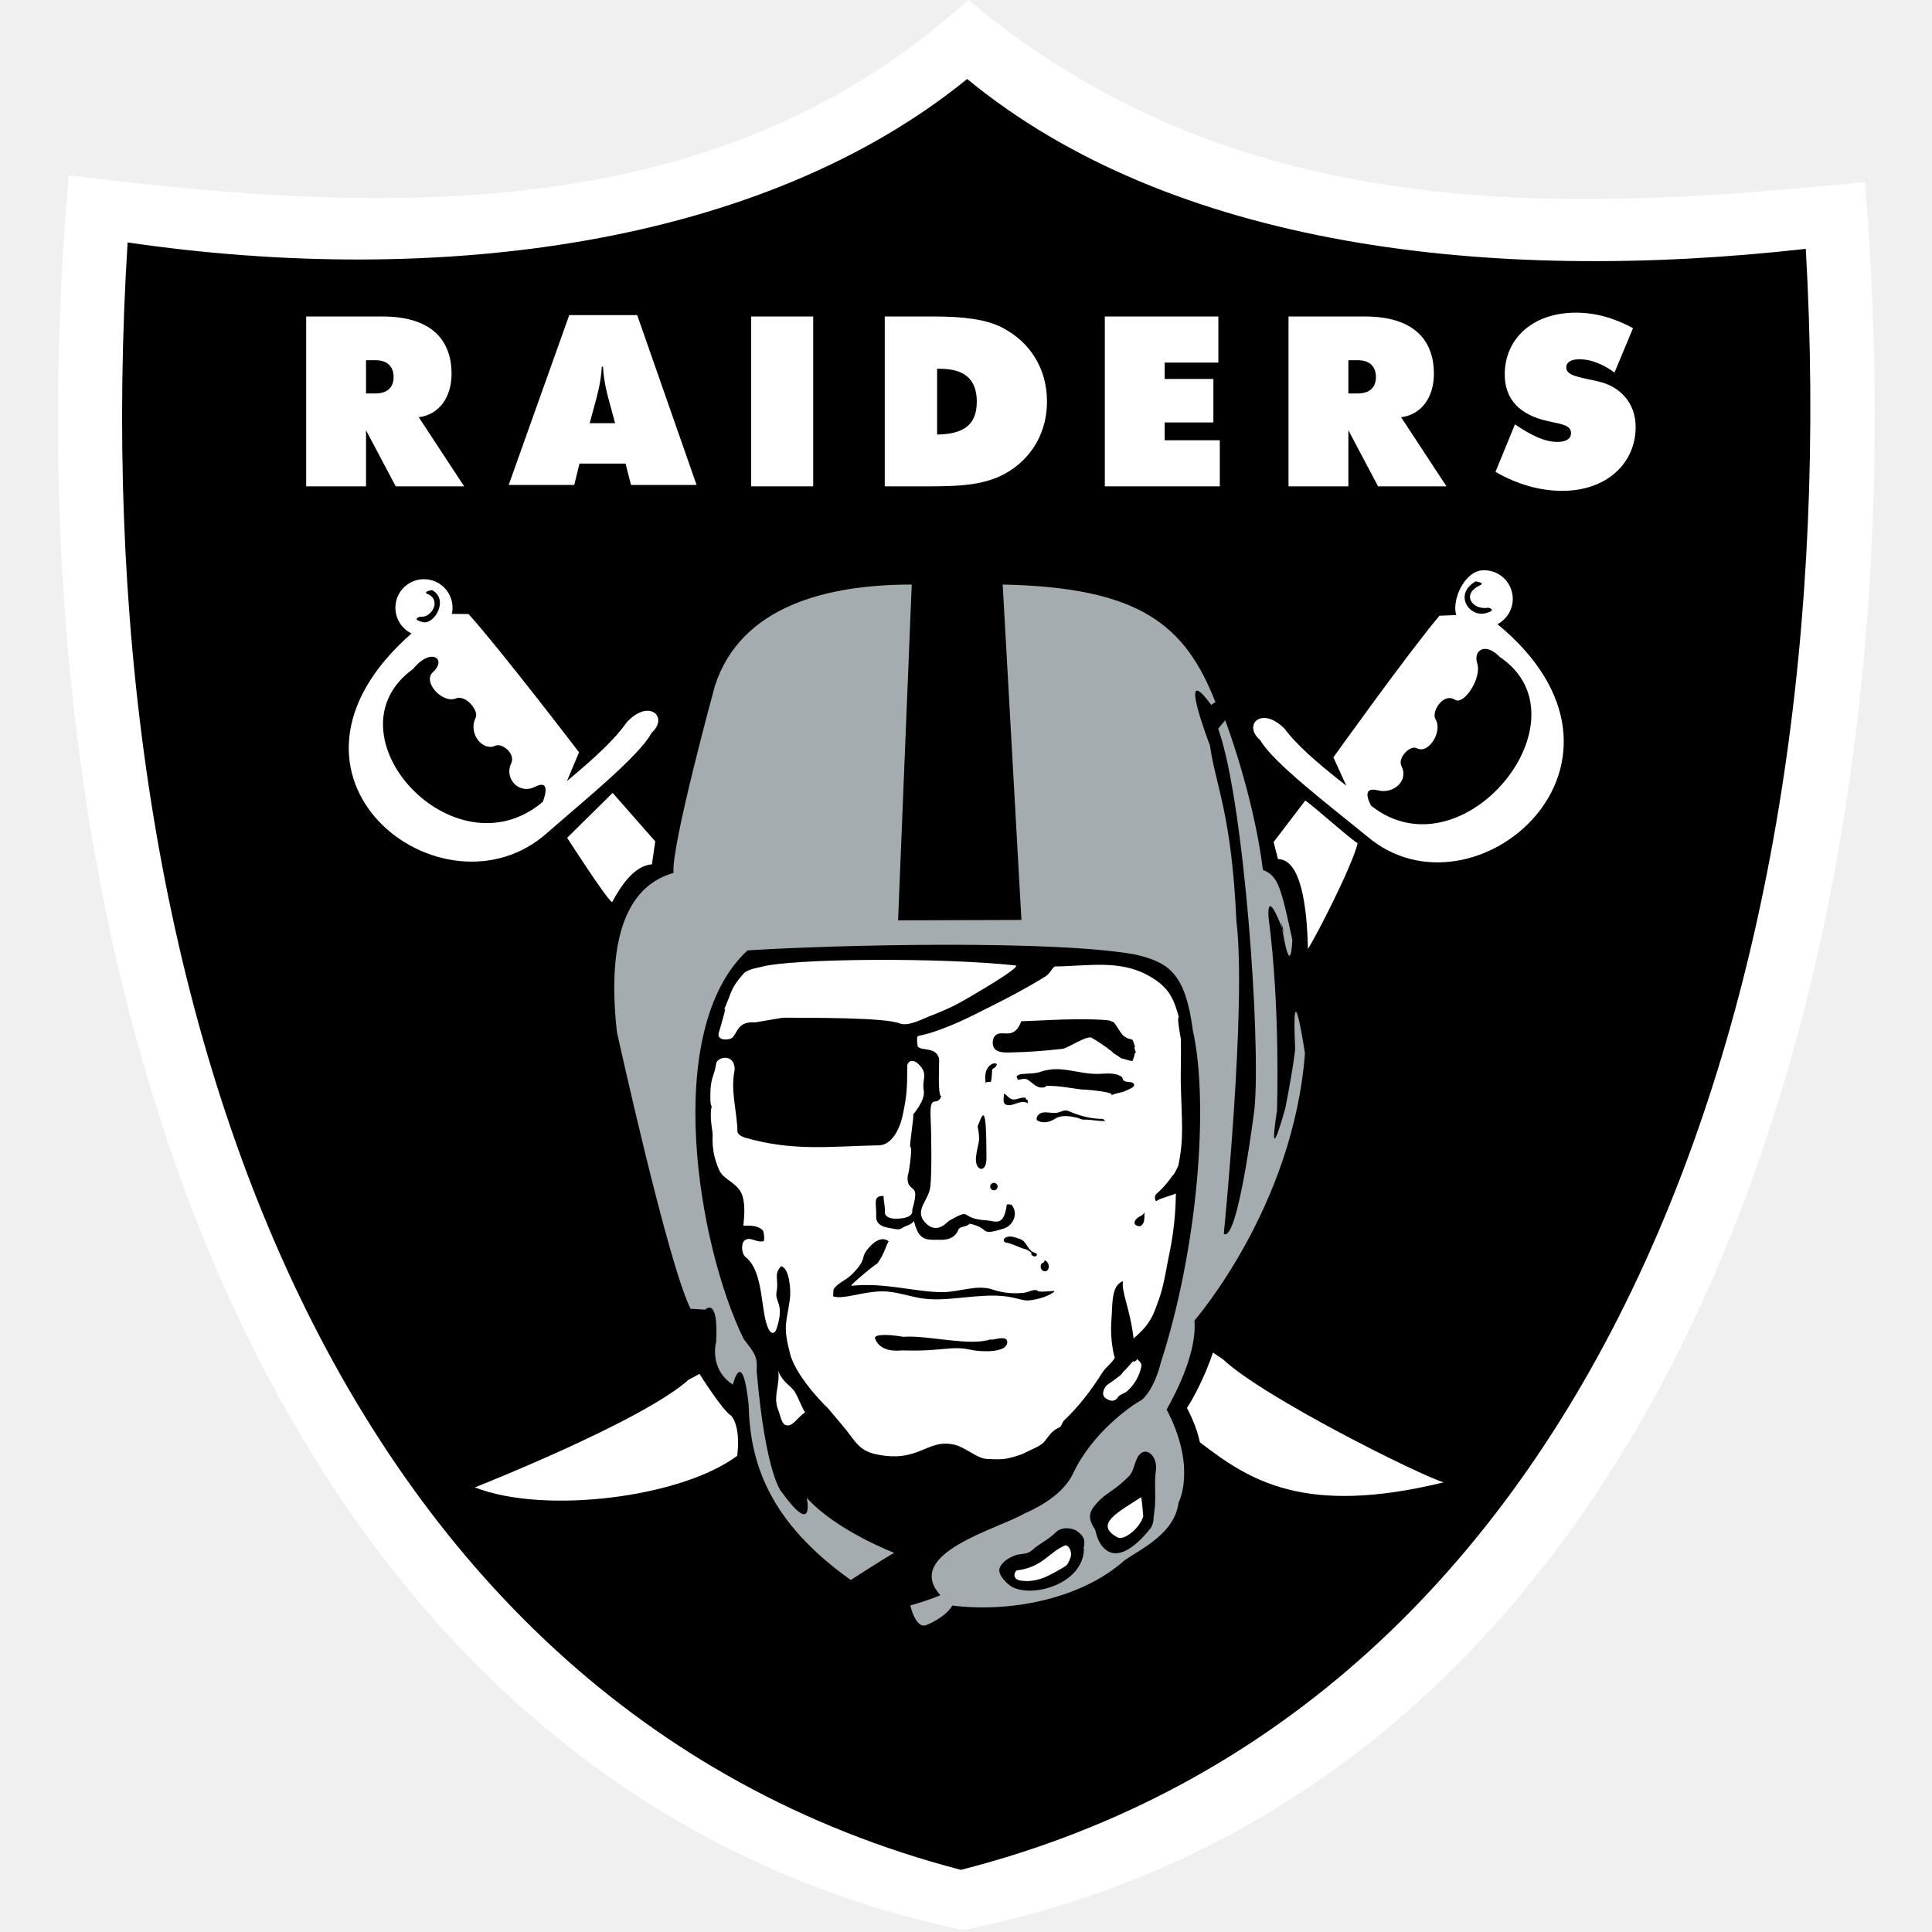
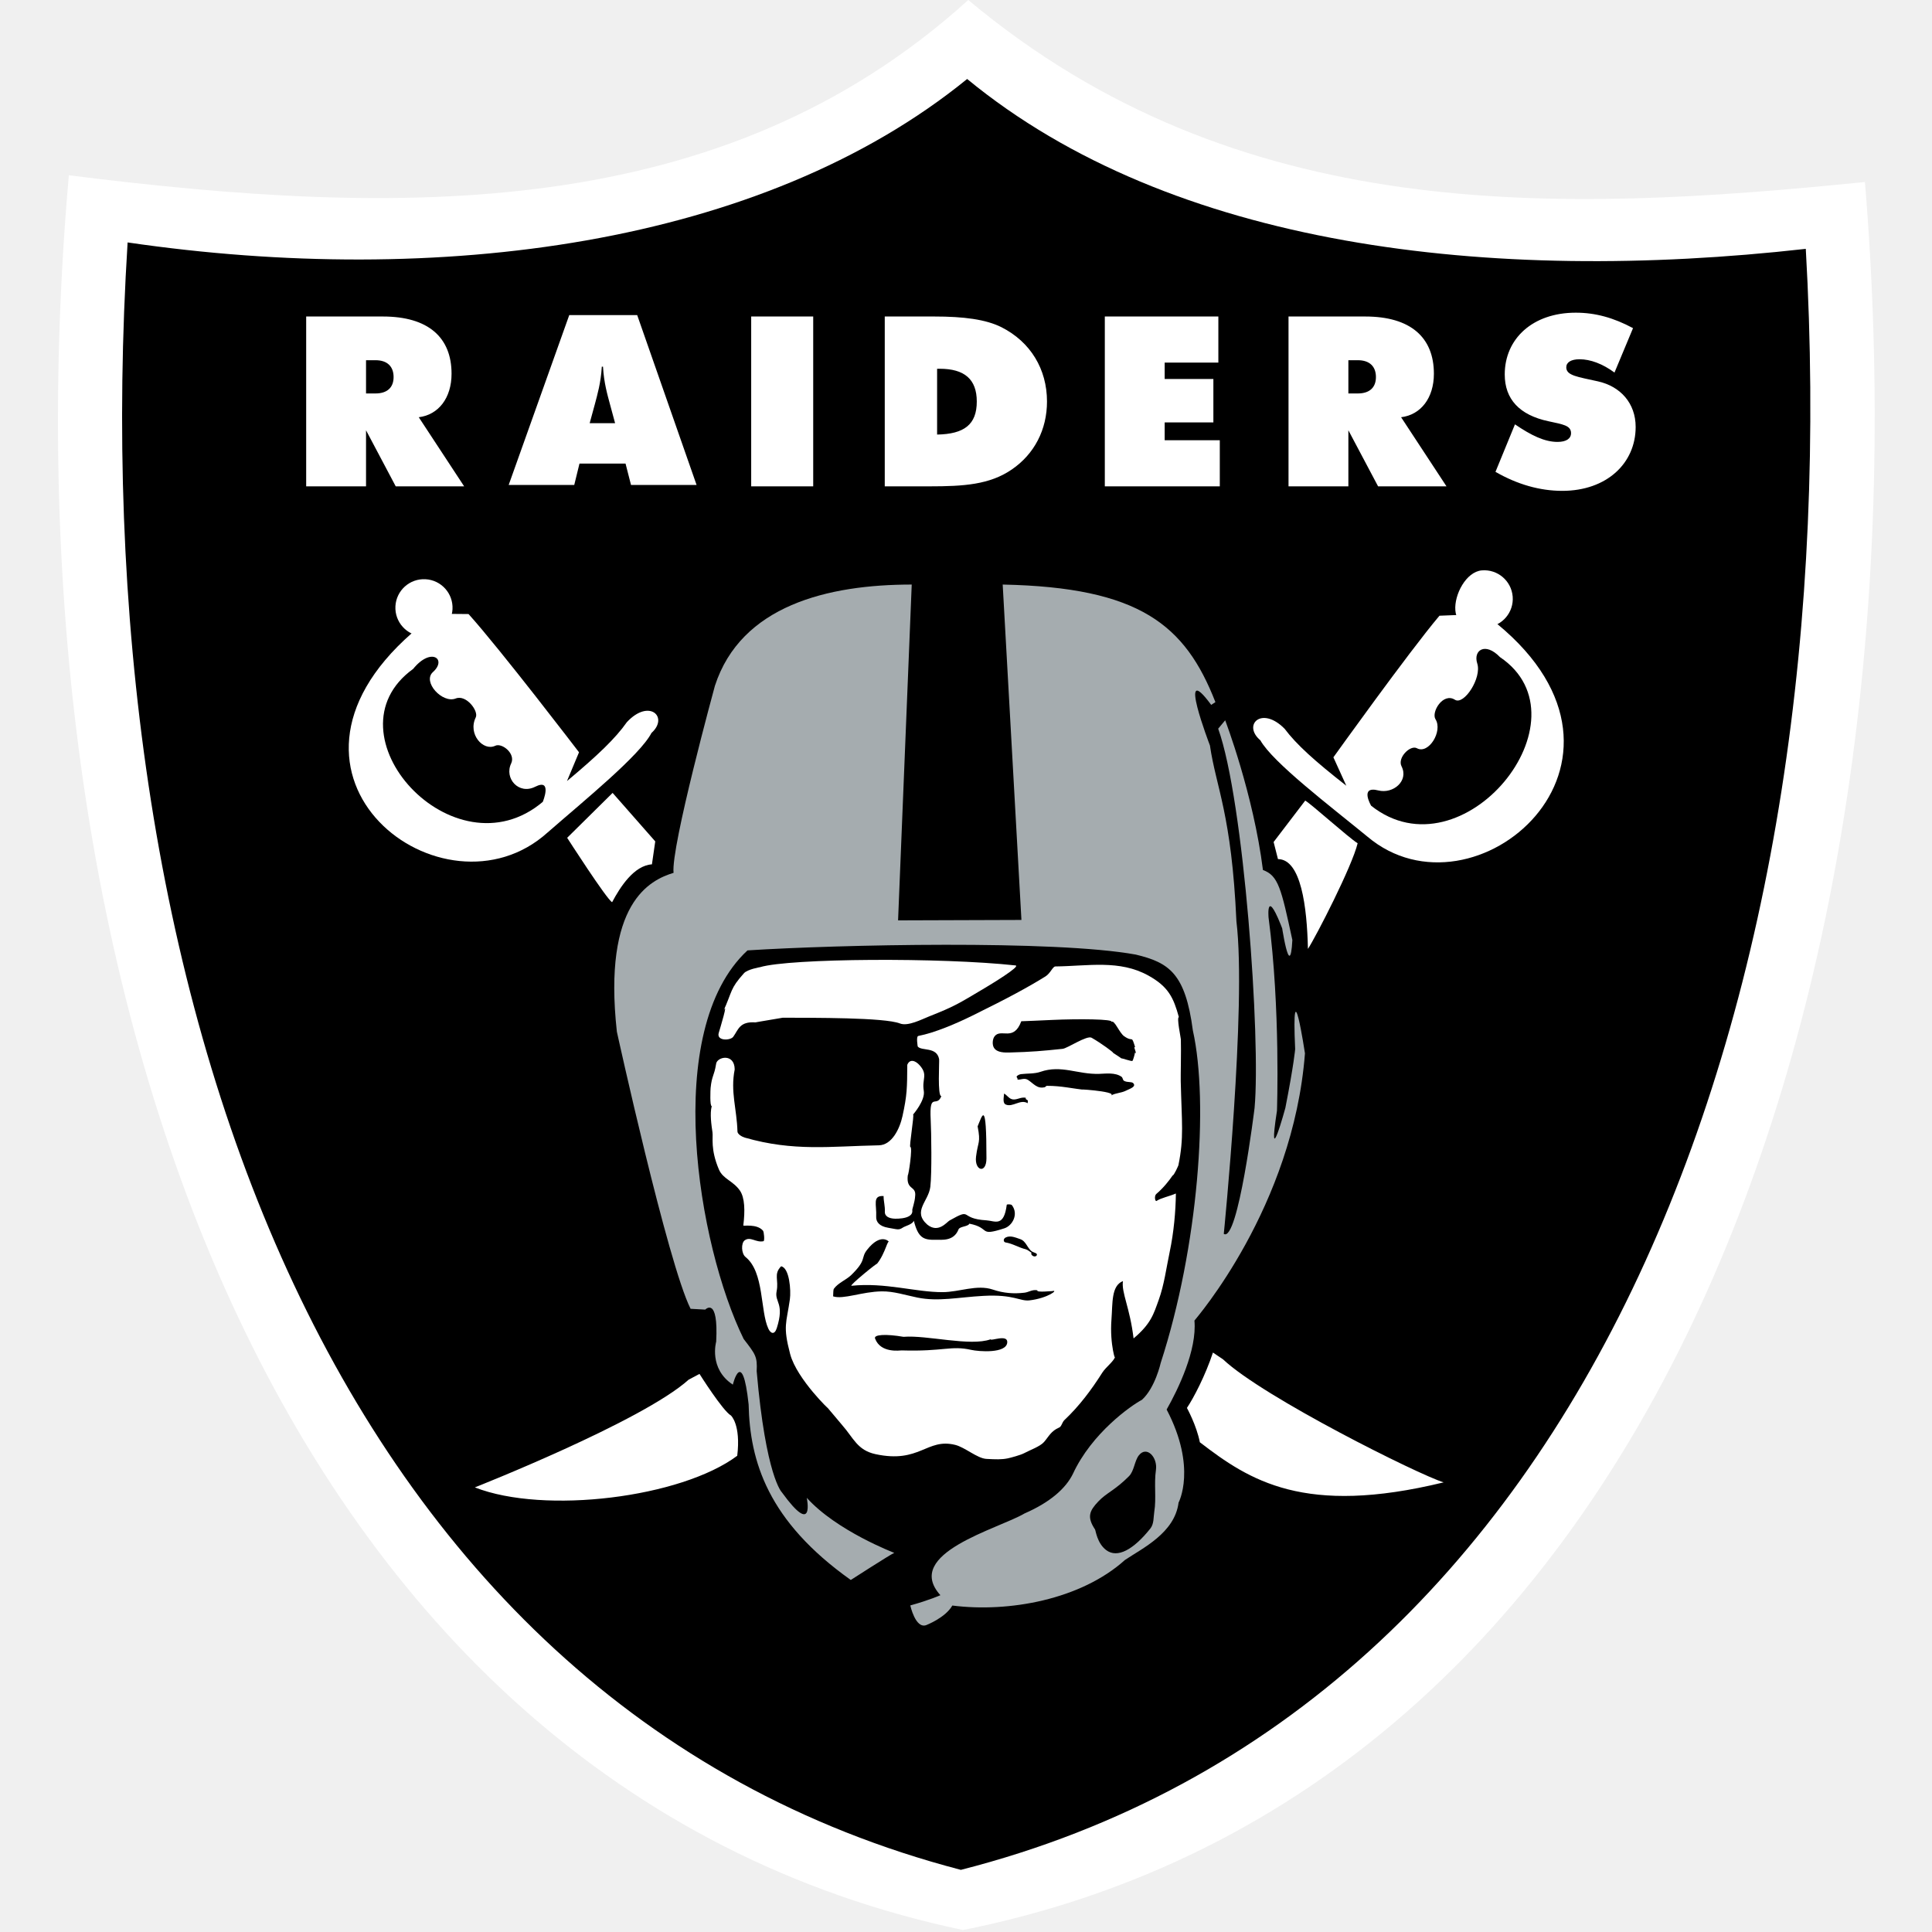
- <svg xmlns="http://www.w3.org/2000/svg" width="500px" height="500px" viewBox="0 0 500 500" version="1.1">
-   <defs />
-   <g id="Page-1" stroke="none" stroke-width="1" fill="none" fill-rule="evenodd">
-     <g id="OAK">
-       <g transform="translate(15, 0)">
-         <path d="M235.587,0 C171.755,57.852 88.409,56.119 2.817,45.359 C-15.649,255.048 56.173,462.011 234.227,499.491 C413.986,463.454 484.973,256.886 467.642,47.103 C387.963,55.139 305.386,58.398 235.587,0" id="Fill-3" fill="#FFFFFF" />
-         <path d="M242.133,324.675 C242.356,324.803 242.105,325.032 242.217,325.104 C242.328,325.193 242.512,325.176 242.657,325.065 C242.445,325.032 242.64,324.875 242.579,324.792 C242.462,324.591 242.272,324.736 242.133,324.675 L242.133,324.675 Z" id="Fill-1" fill="#000000" />
-         <path d="M235.298,20.442 C182.088,63.717 98.168,74.455 18.026,62.742 C6.073,253.958 68.445,440.805 233.677,483.918 C399.137,441.702 463.248,255.679 452.337,64.402 C370.573,73.608 288.269,64.001 235.298,20.442" id="Fill-6" fill="#000000" />
-         <path d="M298.907,350.039 C296.968,355.924 293.942,361.747 292.176,364.371 C292.176,364.371 294.655,368.857 295.519,373.254 C308.363,383.145 322.54,392.428 358.615,383.635 C352.185,381.668 311.902,361.596 301.537,351.811 L298.907,350.039 Z" id="Fill-8" fill="#FFFFFF" />
-         <path d="M166.03,355.568 C166.03,355.568 172.054,365.125 174.171,366.334 C174.171,366.334 176.768,368.641 175.798,376.749 C161.293,387.598 125.864,391.995 107.888,384.935 C107.888,384.935 151.246,367.844 163.233,357.05 L166.03,355.568 Z" id="Fill-10" fill="#FFFFFF" />
-         <path d="M278.348,352.139 C277.512,353.042 276.788,353.989 275.874,354.836 C275.545,355.143 275.272,355.689 274.854,356.001 C273.845,356.764 272.948,357.472 271.862,358.169 C270.753,358.876 269.961,360.804 270.909,361.651 C271.722,362.381 273.288,363.167 274.297,361.629 C274.848,360.81 276.024,360.637 276.682,360.052 C278.548,358.386 279.897,356.168 280.382,353.599 C280.554,352.697 279.797,352.268 279.189,351.638 C279.345,352.357 278.381,352.139 278.32,352.686 C278.331,352.496 278.342,352.323 278.348,352.139" id="Fill-12" fill="#FFFFFF" />
-         <path d="M186.399,354.752 C187.435,357.627 189.848,358.853 190.572,360.007 C191.715,361.845 192.25,363.785 193.359,365.54 C191.47,366.615 190.021,369.663 188.165,368.738 C187.229,368.281 186.95,366.275 186.388,364.871 C184.967,361.316 186.956,358.368 186.399,354.752 C186.493,354.752 186.31,354.741 186.399,354.752" id="Fill-14" fill="#FFFFFF" />
-         <path d="M220.954,151.281 C199.227,151.281 176.77,156.714 170.016,177.493 C170.016,177.493 158.576,219.325 159.317,225.89 C153.238,227.74 140.962,233.63 144.645,267.008 C144.645,267.008 157.813,326.989 163.725,338.719 L167.52,338.925 C167.52,338.925 170.975,335.303 170.345,347.234 C170.345,347.234 168.35,354.199 174.658,358.345 C174.658,358.345 177.11,348.287 178.743,363.449 C179.06,378.149 183.685,393.629 205.184,408.897 C205.184,408.897 215.32,402.361 216.434,401.876 C216.434,401.876 201.5,396.198 193.794,387.633 C193.794,387.633 195.961,398.081 187.341,386.207 C187.341,386.207 183.201,382.178 180.827,354.857 C181.027,351.062 180.509,350.488 177.456,346.52 C165.598,322.353 156.18,266.601 178.453,245.961 C201.918,244.468 257.932,243.22 278.945,247.048 C287.543,249.126 291.767,251.89 293.712,266.685 C297.897,285.391 295.116,322.788 285.387,352.733 C285.387,352.733 283.955,359.186 280.528,362.273 C277.73,363.75 267.566,370.838 262.657,381.459 C260.829,385.17 256.834,388.764 250.153,391.679 C243.416,395.674 218.602,401.988 228.37,412.837 C228.37,412.837 225.551,414.113 220.586,415.484 C220.586,415.484 221.901,421.536 224.67,420.594 C224.67,420.594 229.669,418.682 231.463,415.512 C246.057,417.367 264.724,413.991 276.142,403.715 C280.656,400.689 289.031,396.727 290.012,388.876 C290.012,388.876 294.838,379.882 286.925,364.786 C289.923,359.498 294.804,349.418 294.119,341.767 C294.409,341.344 319.663,312.406 322.722,272.603 C322.722,272.603 319.183,249.16 320.186,271.516 C320.186,271.516 319.874,275.422 317.651,286.729 C317.651,286.729 312.926,304.07 315.478,287.453 C315.478,287.453 316.419,261.034 313.304,237.469 C313.304,237.469 312.519,228.698 317.289,241.453 C317.93,243.805 316.564,238.561 316.564,238.561 C316.564,238.561 318.86,254.665 319.462,243.27 C316.564,229.874 315.834,226.608 311.85,225.16 C309.376,205.461 302.076,186.409 302.076,186.409 L300.265,188.582 C306.952,207.183 311.31,268.992 309.682,286.729 C309.682,286.729 305.397,321.69 301.714,319.327 C301.714,319.327 307.648,260.338 304.985,238.438 C303.731,210.632 299.73,203.895 298.131,192.929 C298.131,192.929 289.321,169.982 298.454,182.425 L299.546,181.706 C291.745,161.729 279.987,152.005 244.497,151.281 L249.345,238.082 L217.421,238.188 L220.954,151.281 Z" id="Fill-16" fill="#A5ACAF" />
-         <path d="M180.554,264.592 C180.392,264.581 187.67,263.383 187.564,263.383 C195.421,263.417 213.921,263.3 217.922,264.877 C219.973,265.679 223.573,263.796 225.356,263.088 C232.026,260.447 232.862,259.873 239.888,255.688 C241.042,255.002 249.317,250.021 247.812,249.854 C228.61,247.753 189.447,247.992 181.713,250.299 C181.713,250.299 178.453,250.845 177.534,251.871 C173.878,255.95 174.653,256.278 172.106,261.918 C173.761,258.245 171.237,266.559 171.014,267.301 C170.356,269.446 174.023,269.335 174.764,268.315 C176.113,266.448 176.375,264.308 180.554,264.592" id="Fill-18" fill="#FFFFFF" />
-         <path d="M287.708,324.027 C286.833,328.156 286.309,332.442 284.883,336.392 C283.562,340.037 282.927,342.539 278.368,346.384 C277.427,338.449 275.187,334.52 275.616,331.55 C272.556,332.743 272.969,337.295 272.646,341.458 C272.127,348.089 273.922,352.959 273.504,351.02 C273.704,351.945 271.197,353.773 270.294,355.21 C267.452,359.702 264.315,363.892 260.453,367.531 C259.879,368.071 259.734,369.175 259.133,369.431 C257.004,370.345 256.452,371.727 255.204,373.176 C254.184,374.363 251.487,375.299 250.089,376.062 C249.208,376.553 246.533,377.271 245.809,377.422 C244.193,377.751 242.728,377.695 240.287,377.561 C237.93,377.444 234.714,374.541 232.179,373.928 C224.796,372.123 223.068,378.804 211.589,376.335 C206.853,375.315 205.9,372.15 202.941,368.801 C202.367,368.149 199.542,364.722 199.101,364.243 C200.294,365.525 191.228,356.994 189.489,350.418 C187.55,343.063 188.547,342.472 189.417,336.27 C189.745,333.941 189.305,328.095 187.149,327.716 C185.137,329.784 186.591,331.199 185.99,334.18 C185.416,337.089 188.096,337.206 186.034,343.703 C185.444,345.565 184.435,345.108 183.85,343.865 C181.704,339.24 182.813,329.232 177.954,325.32 C176.834,324.429 176.767,321.72 177.709,321.013 C179.191,319.893 180.668,321.665 182.596,321.219 C182.93,321.141 182.724,318.8 182.462,318.5 C180.869,316.627 177.336,317.396 177.369,317.14 C177.837,313.362 177.765,309.968 176.483,308.113 C174.711,305.577 172.114,305.143 171.056,302.663 C168.821,297.419 169.59,294.421 169.39,293.051 C169.117,291.201 168.671,288.197 169.2,286.252 C168.665,286.369 168.871,281.895 168.899,281.605 C169.228,278.328 169.813,278.512 170.315,275.42 C170.409,273.525 175.096,272.41 175.14,276.768 C173.992,282.513 175.697,287.032 175.854,292.833 C175.87,293.53 177.013,294.198 177.782,294.421 C190.425,298.049 199.887,296.656 212.458,296.405 C215.824,296.338 217.847,292.137 218.566,288.838 C219.758,283.41 219.764,281.56 219.803,275.581 C220.438,273.982 221.904,274.422 223.057,275.748 C225.214,278.228 223.542,279.153 224.077,282.335 C224.489,284.803 221.307,288.437 221.307,288.437 C221.664,288.459 220.232,296.817 220.594,296.834 C221.24,296.873 220.109,304.34 219.937,304.145 C219.452,308.202 222.249,306.714 221.826,309.684 C221.753,311.044 221.057,312.927 221.096,313.178 C221.497,315.92 215.378,315.329 216.354,315.379 C214.999,315.307 213.946,314.71 213.996,313.624 C214.08,312.075 213.656,310.916 213.673,309.528 C210.686,309.366 211.918,311.774 211.756,314.861 C211.684,316.226 212.581,317.368 214.871,317.747 C217.295,318.149 217.552,318.433 218.683,317.68 C219.273,317.279 221.196,316.856 221.497,315.92 C222.622,320.338 223.954,320.946 227.22,320.851 C228.613,320.807 231.817,321.358 233.071,318.16 C233.388,317.357 235.561,317.474 235.868,316.683 C241.524,317.792 238.063,320.099 244.917,317.892 C246.985,317.235 248.673,314.259 246.89,311.902 C246.678,311.618 245.569,311.64 245.547,311.796 C244.795,317.692 242.482,315.953 240.265,315.819 C232.993,315.396 236.916,312.381 230.741,315.864 C230.011,316.276 227.849,319.252 224.974,316.923 C221.079,313.451 225.292,310.955 225.765,307.171 C226.189,303.727 226.027,292.911 225.86,289.768 C225.481,282.352 227.376,286.86 228.629,283.661 C227.571,283.923 228.139,274.584 228.044,274.104 C227.404,270.806 223.514,272.087 222.505,270.828 C222.505,270.828 222.054,268.226 222.645,268.109 C227.041,267.256 232.608,264.832 236.615,262.859 C245.865,258.312 251.075,255.482 255.55,252.707 C256.881,251.882 257.422,250.127 258.135,250.115 C266.572,250.021 274.707,248.316 282.208,252.478 C287.446,255.387 288.716,258.257 290.087,263.222 C289.48,263.316 290.589,268.521 290.605,268.967 C290.7,272.232 290.533,278.195 290.572,279.838 C290.828,290.615 291.441,294.304 289.97,301.571 C289.959,301.632 288.839,304.229 288.477,304.206 C287.591,305.527 286.058,307.472 284.247,308.999 C283.673,309.478 283.919,311.066 284.325,310.793 C285.451,310.03 287.646,309.606 289.318,308.876 C289.262,313.49 288.789,318.912 287.708,324.027" id="Fill-20" fill="#FFFFFF" />
-         <path d="M273.015,272.396 C273.21,272.402 270.14,270.067 267.504,268.568 C266.289,267.877 261.246,271.309 260.009,271.438 C254.81,271.984 251.823,272.246 246.34,272.385 C244.997,272.418 243.052,272.441 242.25,271.187 C241.748,270.418 241.826,268.924 242.406,268.183 C244.067,266.06 247.315,269.682 249.31,264.299 C249.299,264.322 255.507,264.043 257.407,263.954 C263.899,263.658 273.466,263.709 272.614,264.483 C273.394,263.776 274.648,267.292 275.952,268.194 C278.398,269.883 277.701,267.643 278.794,271.064 C278.041,270.351 279.473,273.126 278.721,272.418 C278.699,272.775 278.259,274.385 278.064,274.564 C277.869,274.736 275.472,273.878 275.11,273.867 C275.294,273.867 272.831,272.385 273.015,272.396" id="Fill-22" fill="#000000" />
-         <path d="M241.779,276.739 C245.568,274.532 238.937,273.863 240.107,280.383 C240.007,279.775 241.344,280.188 241.456,279.892 C241.634,279.447 241.718,277.814 241.779,276.739" id="Fill-24" fill="#000000" />
-         <path d="M238.008,291.496 C238.866,295.893 238.086,295.308 237.596,299.359 C237.161,303.031 240.293,303.884 240.293,299.771 C240.293,284.269 239.251,288.571 238.008,291.496" id="Fill-26" fill="#000000" />
-         <path d="M281.183,313.699 C280.821,314.546 280.252,314.602 279.545,315.064 C279.01,315.421 278.414,316.19 278.687,316.775 C278.826,317.076 279.467,317.366 279.901,317.354 C280.364,317.343 280.799,316.792 280.955,316.379 C281.267,315.571 281.138,314.602 281.183,313.699" id="Fill-28" fill="#000000" />
-         <path d="M242.171,308.04 C242.701,308.073 243.158,307.666 243.186,307.137 C243.213,306.602 242.801,306.156 242.277,306.123 C241.742,306.089 241.291,306.507 241.263,307.037 C241.235,307.56 241.642,308.017 242.171,308.04" id="Fill-30" fill="#000000" />
-         <path d="M276.449,282.24 C275.05,282.942 273.824,282.792 272.487,283.538 C274.576,282.374 261.192,281.638 266.246,282.106 C262.646,281.766 259.709,280.992 255.965,281.014 C255.976,280.83 255.257,281.571 255.268,281.388 C253.407,281.822 252.437,280.385 251.044,279.482 C250.069,278.858 249.2,279.515 248.303,279.387 C248.492,279.036 247.985,278.808 248.119,278.59 C248.347,278.217 248.983,278.022 249.222,277.988 C250.833,277.782 252.71,277.927 254.254,277.392 C259.67,275.509 263.9,278.089 269.455,277.916 C271.205,277.86 273.607,277.509 275.245,278.663 C275.579,278.902 275.574,279.471 275.819,279.655 C276.549,280.201 277.853,279.866 278.277,280.318 C279.146,281.243 277.418,281.755 276.449,282.24" id="Fill-32" fill="#000000" />
-         <path d="M271.127,290.103 C270.782,290.025 270.642,289.568 270.341,289.568 C267.182,289.568 264.357,288.755 261.442,287.507 C260.445,287.078 259.481,287.863 258.444,287.991 C257.074,288.175 255.63,287.612 254.443,288.036 C253.58,288.342 252.827,289.641 253.563,290.048 C254.678,290.672 256.494,290.571 257.96,289.585 C259.659,288.443 261.81,288.822 263.811,289.29 C264.34,289.407 264.875,289.775 265.432,289.758 C267.371,289.68 269.216,290.231 271.127,290.103" id="Fill-34" fill="#000000" />
-         <path d="M251.009,284.966 C251.076,284.531 250.256,284.649 250.502,284.13 C249.181,283.746 247.961,284.933 246.701,284.409 C245.988,284.13 245.553,283.378 244.851,283.01 C244.795,284.041 244.411,285.468 245.308,285.858 C247.102,286.643 249.058,284.37 250.97,285.512 C250.981,285.334 250.975,285.15 251.009,284.966" id="Fill-36" fill="#000000" />
-         <path d="M143.544,205.201 L131.781,216.825 C131.781,216.825 142.084,232.873 143.416,233.486 C145.523,229.513 149.083,223.997 153.719,223.69 L154.578,217.75 L143.544,205.201 Z" id="Fill-38" fill="#FFFFFF" />
-         <path d="M100.01,158.859 L106.262,158.915 C114.493,168.042 134.849,194.689 134.849,194.689 L131.734,202.14 C139.697,195.481 144.277,191.101 147.225,186.905 C152.992,180.68 158.175,185.578 153.605,189.685 C150.579,195.514 136.091,207.261 126.685,215.474 C99.849,239.625 49.107,201.058 91.59,163.852 L100.01,158.859 Z" id="Fill-40" fill="#FFFFFF" />
-         <path d="M91.919,173.116 C96.571,167.382 100.756,170.592 97.045,173.93 C94.242,176.46 99.508,182.138 102.941,180.767 C105.666,179.686 108.92,184.033 108.123,185.665 C106.011,189.984 110.057,194.498 113.177,192.999 C114.899,192.179 118.504,195.038 117.29,197.573 C115.44,201.413 119.24,205.754 123.497,203.614 C128.05,201.307 125.47,207.52 125.47,207.52 C102.417,226.979 68.737,189.856 91.919,173.116" id="Fill-42" fill="#000000" />
-         <path d="M94.335,164.67 C98.414,164.888 101.891,161.756 102.108,157.671 C102.325,153.598 99.188,150.115 95.115,149.904 C91.03,149.686 87.553,152.823 87.336,156.897 C87.124,160.976 90.256,164.453 94.335,164.67" id="Fill-44" fill="#FFFFFF" />
-         <path d="M96.8,152.704 C101.297,155.117 97.413,161.709 94.46,161.013 C91.278,160.26 93.713,159.608 93.713,159.608 C96.683,160.043 99.386,155.284 95.658,153.73 C94.242,153.139 96.8,152.704 96.8,152.704" id="Fill-46" fill="#000000" />
-         <path d="M363.778,159.098 L357.532,159.349 C349.597,168.738 330.082,195.993 330.082,195.993 L333.426,203.348 C325.257,196.951 320.537,192.71 317.461,188.609 C311.51,182.563 306.483,187.623 311.175,191.585 C314.385,197.319 329.23,208.608 338.892,216.521 C366.464,239.819 416.075,197.308 372.449,161.449 L363.778,159.098 Z" id="Fill-48" fill="#FFFFFF" />
-         <path d="M373.204,170.069 C369.336,166.051 366.221,168.336 367.308,171.69 C368.539,175.446 363.87,182.573 361.535,181.097 C358.453,179.135 355.35,184.306 356.509,186.145 C358.442,189.227 354.726,195.295 351.689,193.64 C350.011,192.726 346.573,196.081 347.721,198.332 C349.638,202.099 345.526,205.537 341.703,204.562 C336.76,203.297 339.858,208.529 339.858,208.529 C363.508,227.264 396.897,186.067 373.204,170.069" id="Fill-50" fill="#000000" />
-         <path d="M369.732,162.352 C365.664,162.692 361.986,162.046 361.646,157.983 C361.307,153.916 364.427,147.959 368.495,147.613 C372.563,147.273 376.135,150.299 376.48,154.367 C376.82,158.435 373.8,162.007 369.732,162.352" id="Fill-52" fill="#FFFFFF" />
-         <path d="M366.891,150.465 C361.101,153.814 365.258,159.837 369.493,158.695 C372.647,157.848 370.19,157.28 370.19,157.28 C366.044,158.01 363.03,153.752 368.067,151.462 C369.466,150.821 366.891,150.465 366.891,150.465" id="Fill-54" fill="#000000" />
-         <path d="M322.791,207.193 C324.373,208.095 333.98,216.76 336.354,218.237 C334.955,224.149 325.56,242.421 323.493,245.581 C323.248,234.692 321.721,222.372 315.736,222.333 L314.611,217.914 L322.791,207.193 Z" id="Fill-56" fill="#FFFFFF" />
-         <path d="M284.154,380.436 C284.633,377.138 281.753,374.056 279.724,376.658 C278.615,378.074 278.521,380.687 277.189,382.03 C273.589,385.669 271.321,386.354 269.22,388.6 C266.941,391.013 266.239,392.595 268.396,395.827 C268.574,396.1 268.925,399.394 271.293,401.171 C274.191,403.345 278.331,401.06 282.705,395.588 C283.681,394.367 283.502,392.634 283.725,391.252 C284.294,387.72 283.63,384.047 284.154,380.436" id="Fill-58" fill="#000000" />
-         <path d="M265.522,400.996 C265.238,410.012 252.076,413.623 246.793,410.619 C245.907,410.118 243.115,407.616 243.684,405.883 C244.252,404.194 246.202,403.108 247.629,402.562 C249.239,401.943 250.638,402.489 252.187,401.118 C254.344,399.207 255.832,398.862 258.345,396.471 C259.782,395.095 262.563,395.318 263.889,396.36 C265.227,397.413 266.046,398.276 265.405,400.812 C265.611,400.45 265.405,400.812 265.522,400.996" id="Fill-60" fill="#000000" />
-         <path d="M280.258,387.5 C274.647,391.234 267.854,394.465 274.279,397.909 C275.75,398.7 279.868,395.781 280.888,392.387 C280.832,392.582 280.531,387.316 280.258,387.5" id="Fill-62" fill="#FFFFFF" />
-         <path d="M261.06,405.066 C260.068,405.874 256.479,407.702 256.975,407.429 C254.601,408.755 251.843,409.496 249.107,409.051 C246.666,408.594 247.675,406.493 248.204,406.42 C255.086,405.512 256.407,401.617 260.792,399.901 C262.068,400.213 262.324,402.146 262.146,402.709 C262.024,403.127 261.728,404.247 261.06,405.066" id="Fill-64" fill="#FFFFFF" />
-         <path d="M209.401,323.451 C207.673,325.641 209.423,325.98 205.249,330.026 C204.051,331.191 201.878,332.026 200.808,333.531 C200.63,333.782 200.652,334.768 200.613,335.498 C203.266,336.367 208.108,334.267 213.207,334.205 C216.277,334.161 219.286,335.175 222.396,335.805 C227.868,336.925 232.927,335.727 239.508,335.37 C247.404,334.935 248.92,336.813 251.417,336.535 C256.298,335.977 259.274,333.559 257.167,334.172 C257.685,334.021 253.105,334.618 253.456,333.921 C252.102,333.681 251.266,334.423 250.118,334.551 C247.443,334.863 244.785,334.707 241.927,333.737 C237.809,332.355 233.245,334.4 228.932,334.406 C221.911,334.423 214.132,331.854 205.378,332.756 C204.531,332.846 212.533,326.365 211.931,327.117 C214.26,324.247 214.745,320.297 215.213,321.578 C215.074,321.188 212.9,319.009 209.401,323.451" id="Fill-66" fill="#000000" />
-         <path d="M218.826,345.969 C224.839,345.467 236.106,348.515 241.372,346.609 C241.338,347.155 245.796,345.216 245.679,347.384 C245.523,350.365 238.251,349.78 236.334,349.345 C231.091,348.159 229.224,349.814 218.369,349.485 C217.907,349.474 212.891,350.282 211.465,346.403 C211.08,345.378 214.245,345.183 218.826,345.969" id="Fill-68" fill="#000000" />
-         <path d="M254.453,327.189 C253.891,328.588 255.323,329.479 256.081,328.738 C256.671,328.164 256.565,326.587 255.306,326.136 C255.445,326.844 254.626,326.76 254.453,327.189" id="Fill-70" fill="#000000" />
-         <path d="M252.097,324.31 C251.545,323.965 250.971,323.441 250.487,323.319 C248.62,322.873 247.121,321.842 245.198,321.535 C244.725,321.457 244.513,320.633 245.293,320.248 C246.491,319.663 247.789,320.27 249.01,320.677 C250.615,321.207 250.86,323.146 252.175,323.948 C252.559,324.182 253.601,324.322 253.312,324.868 C253.022,325.419 251.946,325.18 251.824,324.299 C251.919,324.299 252.008,324.31 252.097,324.31" id="Fill-72" fill="#000000" />
-         <path d="M257.713,332.299 C258.136,332.299 258.482,331.842 258.482,331.274 C258.482,330.711 258.136,330.254 257.713,330.254 C257.289,330.254 256.944,330.711 256.944,331.274 C256.944,331.842 257.289,332.299 257.713,332.299" id="Fill-74" fill="#FFFFFF" />
-         <path d="M377.072,109.82 C381.313,112.707 384.757,114.367 388.078,114.367 C390.351,114.367 391.583,113.509 391.583,112.094 C391.583,110.066 389.365,109.82 385.743,109.018 C378.237,107.424 374.426,103.301 374.426,96.909 C374.426,87.687 381.62,80.922 392.809,80.922 C397.852,80.922 402.583,82.215 407.626,84.923 L402.828,96.419 C399.752,94.14 396.559,92.975 393.795,92.975 C391.583,92.975 390.351,93.772 390.351,95.065 C390.351,97.216 393.299,97.522 398.532,98.692 C404.366,99.98 408.306,104.348 408.306,110.495 C408.306,119.901 400.805,127.033 389.304,127.033 C383.525,127.033 377.685,125.373 372.029,122.113 L377.072,109.82 Z" id="Fill-76" fill="#FFFFFF" />
-         <path d="M79.729,101.826 L82.186,101.826 C85.201,101.826 86.862,100.294 86.862,97.586 C86.862,94.877 85.262,93.222 82.186,93.222 L79.729,93.222 L79.729,101.826 Z M64.238,81.911 L84.092,81.911 C95.839,81.911 101.862,87.321 101.862,96.727 C101.862,102.996 98.48,107.36 93.376,107.978 L105.122,125.865 L87.413,125.865 L79.729,111.355 L79.729,125.865 L64.238,125.865 L64.238,81.911 Z" id="Fill-78" fill="#FFFFFF" />
-         <path d="M144.187,109.521 L142.838,104.539 C142.22,102.199 141.295,99.129 141.055,94.888 L140.749,94.888 C140.498,99.129 139.578,102.199 138.966,104.539 L137.606,109.521 L144.187,109.521 Z M132.323,81.542 L149.904,81.542 L165.273,125.503 L148.305,125.503 L146.889,119.969 L134.97,119.969 L133.616,125.503 L116.648,125.503 L132.323,81.542 Z" id="Fill-80" fill="#FFFFFF" />
-         <polygon id="Fill-82" fill="#FFFFFF" points="179.408 125.864 195.457 125.864 195.457 81.909 179.408 81.909" />
-         <path d="M237.79,103.916 C237.79,98.137 234.592,95.435 228.195,95.435 L227.521,95.435 L227.521,112.464 C234.531,112.341 237.79,109.878 237.79,103.916 L237.79,103.916 Z M213.974,81.911 L226.763,81.911 C234.38,81.911 240.097,82.646 244.16,84.674 C251.716,88.492 255.962,95.557 255.962,103.916 C255.962,111.171 252.702,117.507 246.862,121.497 C241.145,125.436 234.38,125.865 225.593,125.865 L213.974,125.865 L213.974,81.911 Z" id="Fill-84" fill="#FFFFFF" />
-         <polygon id="Fill-85" fill="#FFFFFF" points="270.925 81.909 300.309 81.909 300.309 93.84 286.417 93.84 286.417 98.075 299.021 98.075 299.021 109.326 286.417 109.326 286.417 113.939 300.682 113.939 300.682 125.864 270.925 125.864" />
-         <path d="M333.957,101.826 L336.415,101.826 C339.429,101.826 341.09,100.294 341.09,97.586 C341.09,94.877 339.491,93.222 336.415,93.222 L333.957,93.222 L333.957,101.826 Z M318.466,81.911 L338.32,81.911 C350.067,81.911 356.091,87.321 356.091,96.727 C356.091,102.996 352.708,107.36 347.604,107.978 L359.351,125.865 L341.647,125.865 L333.957,111.355 L333.957,125.865 L318.466,125.865 L318.466,81.911 Z" id="Fill-86" fill="#FFFFFF" />
-       </g>
-     </g>
-   </g>
+ <svg xmlns="http://www.w3.org/2000/svg" viewBox="0 0 500 500">
+   <path fill="#fff" d="M250.587 0c-63.832 57.852-147.178 56.12-232.77 45.36-18.466 209.687 53.356 416.65 231.41 454.13 179.76-36.036 250.746-242.604 233.415-452.387C402.963 55.14 320.386 58.398 250.587 0" />
+   <path d="M250.298 20.442c-53.21 43.275-137.13 54.013-217.272 42.3-11.953 191.216 50.419 378.063 215.65 421.176 165.461-42.216 229.572-228.239 218.66-419.516-81.763 9.206-164.067-.401-217.038-43.96" />
+   <path fill="#fff" d="M313.907 350.04c-1.94 5.884-4.965 11.707-6.731 14.331 0 0 2.48 4.486 3.343 8.883 12.844 9.89 27.02 19.174 63.096 10.381-6.43-1.967-46.713-22.039-57.078-31.824zm-132.877 5.528s6.024 9.557 8.141 10.766c0 0 2.597 2.307 1.627 10.415-14.505 10.85-49.934 15.246-67.91 8.186 0 0 43.358-17.091 55.345-27.885z" />
+   <path fill="#a5acaf" d="M235.954 151.281c-21.727 0-44.184 5.433-50.938 26.212 0 0-11.44 41.832-10.699 48.397-6.079 1.85-18.355 7.74-14.672 41.118 0 0 13.168 59.981 19.08 71.71l3.795.207s3.455-3.622 2.825 8.309c0 0-1.995 6.965 4.313 11.11 0 0 2.452-10.057 4.085 5.105.317 14.7 4.942 30.18 26.44 45.448 0 0 10.137-6.536 11.251-7.02 0 0-14.934-5.68-22.64-14.244 0 0 2.167 10.448-6.453-1.426 0 0-4.14-4.03-6.514-31.35.2-3.795-.318-4.37-3.371-8.337-11.858-24.167-21.276-79.919.997-100.559 23.465-1.493 79.479-2.741 100.492 1.087 8.598 2.078 12.822 4.842 14.767 19.637 4.185 18.706 1.404 56.103-8.325 86.048 0 0-1.432 6.453-4.86 9.54-2.797 1.477-12.96 8.565-17.87 19.186-1.828 3.711-5.823 7.305-12.504 10.22-6.737 3.995-31.551 10.309-21.783 21.158 0 0-2.82 1.276-7.784 2.647 0 0 1.315 6.052 4.084 5.11 0 0 4.999-1.912 6.793-5.082 14.594 1.855 33.261-1.521 44.68-11.797 4.513-3.026 12.888-6.988 13.869-14.84 0 0 4.826-8.993-3.087-24.089 2.998-5.288 7.88-15.368 7.194-23.019.29-.423 25.544-29.36 28.603-69.164 0 0-3.539-23.443-2.536-1.087 0 0-.312 3.906-2.535 15.213 0 0-4.725 17.34-2.173.724 0 0 .941-26.419-2.174-49.984 0 0-.785-8.771 3.985 3.984.64 2.352-.725-2.892-.725-2.892s2.296 16.104 2.898 4.709c-2.898-13.396-3.628-16.662-7.612-18.11-2.474-19.699-9.774-38.75-9.774-38.75l-1.81 2.172c6.686 18.601 11.044 80.41 9.416 98.147 0 0-4.285 34.96-7.968 32.598 0 0 5.934-58.99 3.27-80.889-1.253-27.806-5.254-34.543-6.853-45.51 0 0-8.81-22.946.323-10.503l1.092-.719c-7.801-19.977-19.559-29.7-55.05-30.425l4.849 86.8-31.924.107z" />
+   <path fill="#fff" d="M195.554 264.592c-.162-.01 7.116-1.209 7.01-1.209 7.857.034 26.357-.083 30.358 1.494 2.05.802 5.65-1.081 7.434-1.79 6.67-2.64 7.506-3.214 14.532-7.4 1.154-.685 9.429-5.666 7.924-5.833-19.202-2.101-58.365-1.862-66.1.445 0 0-3.259.546-4.178 1.572-3.656 4.079-2.881 4.407-5.428 10.047 1.655-3.673-.87 4.641-1.092 5.383-.658 2.145 3.009 2.034 3.75 1.014 1.349-1.867 1.61-4.007 5.79-3.723" />
+   <path fill="#fff" d="M302.708 324.027c-.875 4.13-1.399 8.415-2.825 12.365-1.321 3.645-1.956 6.147-6.515 9.992-.941-7.935-3.181-11.864-2.752-14.834-3.06 1.193-2.647 5.745-2.97 9.908-.519 6.63 1.276 11.501.858 9.562.2.925-2.307 2.753-3.21 4.19-2.842 4.492-5.98 8.682-9.84 12.32-.575.541-.72 1.645-1.321 1.901-2.129.914-2.68 2.296-3.929 3.745-1.02 1.187-3.717 2.123-5.115 2.886-.88.49-3.556 1.21-4.28 1.36-1.616.329-3.081.273-5.522.14-2.357-.118-5.573-3.021-8.108-3.634-7.383-1.805-9.11 4.876-20.59 2.407-4.736-1.02-5.69-4.185-8.648-7.534-.574-.652-3.4-4.079-3.84-4.558 1.193 1.282-7.873-7.25-9.612-13.825-1.94-7.355-.942-7.946-.072-14.148.328-2.33-.112-8.175-2.268-8.554-2.012 2.068-.558 3.483-1.16 6.464-.573 2.909 2.107 3.026.045 9.523-.59 1.862-1.599 1.405-2.184.162-2.146-4.625-1.037-14.633-5.896-18.545-1.12-.891-1.187-3.6-.245-4.307 1.482-1.12 2.959.652 4.887.206.334-.078.128-2.419-.134-2.72-1.593-1.872-5.126-1.103-5.093-1.36.468-3.777.396-7.17-.886-9.026-1.772-2.536-4.369-2.97-5.427-5.45-2.235-5.244-1.466-8.242-1.666-9.612-.273-1.85-.72-4.854-.19-6.799-.535.117-.329-4.357-.3-4.647.328-3.277.913-3.093 1.415-6.185.094-1.895 4.78-3.01 4.825 1.348-1.148 5.745.557 10.264.714 16.065.016.697 1.159 1.365 1.928 1.588 12.643 3.628 22.105 2.235 34.676 1.984 3.366-.067 5.389-4.268 6.108-7.567 1.192-5.428 1.198-7.278 1.237-13.257.635-1.6 2.1-1.159 3.254.167 2.157 2.48.485 3.405 1.02 6.587.412 2.468-2.77 6.102-2.77 6.102.357.022-1.075 8.38-.713 8.397.646.04-.485 7.506-.657 7.311-.485 4.057 2.312 2.569 1.889 5.54-.073 1.359-.77 3.242-.73 3.493.4 2.742-5.718 2.15-4.742 2.201-1.355-.072-2.408-.669-2.358-1.755.084-1.55-.34-2.708-.323-4.096-2.987-.162-1.755 2.246-1.917 5.333-.072 1.365.825 2.507 3.115 2.886 2.424.402 2.68.686 3.812-.067.59-.4 2.513-.824 2.814-1.76 1.125 4.418 2.457 5.026 5.723 4.931 1.393-.044 4.597.507 5.85-2.691.318-.803 2.491-.686 2.798-1.477 5.656 1.109 2.195 3.416 9.05 1.21 2.067-.658 3.755-3.634 1.972-5.991-.212-.284-1.32-.262-1.343-.106-.752 5.896-3.065 4.157-5.282 4.023-7.272-.423-3.35-3.438-9.524.045-.73.412-2.892 3.388-5.767 1.059-3.895-3.472.318-5.968.791-9.752.424-3.444.262-14.26.095-17.403-.379-7.416 1.516-2.908 2.77-6.107-1.06.262-.49-9.077-.586-9.557-.64-3.298-4.53-2.017-5.539-3.276 0 0-.451-2.602.14-2.72 4.396-.852 9.963-3.276 13.97-5.249 9.25-4.547 14.46-7.377 18.935-10.152 1.331-.825 1.872-2.58 2.585-2.592 8.437-.094 16.572-1.8 24.073 2.363 5.238 2.909 6.508 5.779 7.88 10.744-.608.094.5 5.299.517 5.745.095 3.265-.072 9.228-.033 10.871.256 10.777.87 14.466-.602 21.733-.011.061-1.131 2.658-1.493 2.635-.886 1.321-2.419 3.266-4.23 4.793-.574.479-.328 2.067.078 1.794 1.126-.763 3.321-1.187 4.993-1.917-.056 4.614-.53 10.036-1.61 15.151" />
+   <path d="M288.015 272.396c.195.006-2.875-2.33-5.511-3.828-1.215-.691-6.258 2.741-7.495 2.87-5.199.546-8.186.808-13.669.947-1.343.033-3.288.056-4.09-1.198-.502-.77-.424-2.263.156-3.004 1.66-2.123 4.91 1.5 6.904-3.884-.01.023 6.197-.256 8.097-.345 6.492-.296 16.06-.245 15.207.53.78-.708 2.034 2.808 3.338 3.71 2.446 1.689 1.75-.551 2.842 2.87-.753-.713.68 2.062-.073 1.354-.022.357-.462 1.967-.657 2.146-.195.172-2.592-.686-2.954-.697.184 0-2.279-1.482-2.095-1.471m-35.007 19.1c.858 4.397.078 3.812-.412 7.863-.435 3.672 2.697 4.525 2.697.412 0-15.502-1.042-11.2-2.285-8.275m38.441-9.256c-1.399.702-2.625.552-3.962 1.298 2.09-1.164-11.295-1.9-6.241-1.432-3.6-.34-6.537-1.114-10.281-1.092.01-.184-.708.557-.697.374-1.861.434-2.83-1.003-4.224-1.906-.975-.624-1.844.033-2.741-.095.19-.351-.318-.58-.184-.797.228-.373.864-.568 1.103-.602 1.61-.206 3.488-.06 5.032-.596 5.416-1.883 9.646.697 15.201.524 1.75-.056 4.152-.407 5.79.747.334.24.329.808.574.992.73.546 2.034.211 2.458.663.869.925-.859 1.437-1.828 1.922m-25.44 2.726c.067-.435-.753-.317-.507-.836-1.321-.384-2.541.803-3.8.279-.714-.279-1.149-1.031-1.85-1.399-.057 1.031-.441 2.458.456 2.848 1.794.785 3.75-1.488 5.662-.346.01-.178.005-.362.039-.546" />
+   <path fill="#fff" d="m158.544 205.201-11.763 11.624s10.303 16.048 11.635 16.661c2.107-3.973 5.667-9.49 10.303-9.796l.859-5.94zm-43.534-46.342 6.252.056c8.23 9.127 28.587 35.774 28.587 35.774l-3.115 7.45c7.963-6.658 12.543-11.038 15.49-15.234 5.768-6.225 10.95-1.327 6.381 2.78-3.026 5.829-17.514 17.576-26.92 25.79-26.836 24.15-77.578-14.417-35.095-51.623z" />
+   <path d="M106.919 173.116c4.652-5.734 8.837-2.524 5.126.814-2.803 2.53 2.463 8.208 5.896 6.837 2.725-1.08 5.979 3.266 5.182 4.898-2.112 4.319 1.934 8.833 5.054 7.334 1.722-.82 5.327 2.04 4.113 4.574-1.85 3.84 1.95 8.18 6.207 6.041 4.553-2.307 1.973 3.906 1.973 3.906-23.053 19.459-56.733-17.664-33.551-34.404" />
+   <path fill="#fff" d="M109.335 164.67c4.079.218 7.556-2.914 7.773-6.999a7.39 7.39 0 0 0-6.993-7.767 7.397 7.397 0 0 0-7.78 6.993 7.4 7.4 0 0 0 7 7.773m269.443-5.572-6.246.25c-7.935 9.39-27.45 36.645-27.45 36.645l3.344 7.355c-8.17-6.397-12.89-10.638-15.965-14.739-5.951-6.046-10.978-.986-6.286 2.976 3.21 5.734 18.055 17.023 27.717 24.936 27.572 23.298 77.183-19.213 33.557-55.072z" />
+   <path d="M388.204 170.069c-3.868-4.018-6.983-1.733-5.896 1.621 1.231 3.756-3.438 10.883-5.773 9.407-3.082-1.962-6.185 3.21-5.026 5.048 1.933 3.082-1.783 9.15-4.82 7.495-1.678-.914-5.116 2.44-3.968 4.692 1.917 3.767-2.195 7.205-6.018 6.23-4.943-1.265-1.845 3.967-1.845 3.967 23.65 18.735 57.04-22.462 33.346-38.46" />
+   <path fill="#fff" d="M384.732 162.352c-4.068.34-7.746-.306-8.086-4.369-.34-4.067 2.781-10.024 6.849-10.37 4.068-.34 7.64 2.686 7.985 6.754a7.397 7.397 0 0 1-6.748 7.985m-46.942 44.841c1.583.902 11.19 9.567 13.564 11.044-1.399 5.912-10.794 24.184-12.861 27.344-.245-10.889-1.772-23.21-7.757-23.248l-1.125-4.42z" />
+   <path d="M299.154 380.436c.48-3.298-2.401-6.38-4.43-3.778-1.109 1.416-1.203 4.03-2.535 5.372-3.6 3.639-5.868 4.324-7.969 6.57-2.279 2.413-2.98 3.995-.824 7.227.178.273.529 3.567 2.897 5.344 2.898 2.174 7.038-.111 11.412-5.583.976-1.22.797-2.954 1.02-4.336.569-3.532-.095-7.205.43-10.816M224.4 323.45c-1.727 2.19.023 2.53-4.15 6.576-1.199 1.165-3.372 2-4.442 3.505-.178.25-.156 1.237-.195 1.967 2.653.87 7.495-1.231 12.594-1.293 3.07-.044 6.08.97 9.189 1.6 5.472 1.12 10.531-.078 17.112-.435 7.896-.435 9.412 1.443 11.909 1.165 4.881-.558 7.857-2.976 5.75-2.363.518-.15-4.062.446-3.711-.25-1.354-.24-2.19.5-3.338.629-2.675.312-5.333.156-8.191-.814-4.118-1.382-8.682.663-12.995.669-7.021.017-14.8-2.552-23.554-1.65-.847.09 7.155-6.391 6.553-5.639 2.329-2.87 2.814-6.82 3.282-5.539-.14-.39-2.313-2.569-5.812 1.873m9.425 22.518c6.013-.502 17.28 2.546 22.546.64-.034.546 4.424-1.393 4.307.775-.156 2.981-7.428 2.396-9.345 1.961-5.243-1.186-7.11.469-17.965.14-.462-.011-5.478.797-6.904-3.082-.385-1.025 2.78-1.22 7.361-.434m33.271-21.659c-.552-.345-1.126-.869-1.61-.991-1.867-.446-3.366-1.477-5.289-1.784-.473-.078-.685-.902.095-1.287 1.198-.585 2.496.022 3.717.43 1.605.529 1.85 2.468 3.165 3.27.384.234 1.426.374 1.137.92-.29.551-1.366.312-1.488-.569.095 0 .184.011.273.011" />
+   <path fill="#fff" d="M392.072 109.82c4.241 2.887 7.685 4.547 11.006 4.547 2.273 0 3.505-.858 3.505-2.273 0-2.028-2.218-2.274-5.84-3.076-7.506-1.594-11.317-5.717-11.317-12.109 0-9.222 7.194-15.987 18.383-15.987 5.043 0 9.774 1.293 14.817 4.001l-4.798 11.496c-3.076-2.28-6.269-3.444-9.033-3.444-2.212 0-3.444.797-3.444 2.09 0 2.15 2.948 2.457 8.18 3.627 5.835 1.288 9.775 5.656 9.775 11.803 0 9.406-7.5 16.538-19.002 16.538-5.779 0-11.619-1.66-17.275-4.92zm-297.343-7.994h2.457c3.015 0 4.676-1.532 4.676-4.24s-1.6-4.364-4.676-4.364H94.73zM79.238 81.911h19.854c11.747 0 17.77 5.41 17.77 14.816 0 6.27-3.382 10.633-8.486 11.251l11.746 17.887h-17.709l-7.684-14.51v14.51H79.238zm79.949 27.61-1.349-4.982c-.618-2.34-1.543-5.41-1.783-9.651h-.306c-.251 4.24-1.17 7.311-1.783 9.651l-1.36 4.982zm-11.864-27.979h17.581l15.369 43.96h-16.968l-1.416-5.533H149.97l-1.354 5.534h-16.968zm47.085 44.322h16.049V81.909h-16.049zm58.382-21.948c0-5.779-3.198-8.481-9.595-8.481h-.674v17.029c7.01-.123 10.27-2.586 10.27-8.548M228.974 81.91h12.789c7.617 0 13.334.735 17.397 2.763 7.556 3.818 11.802 10.883 11.802 19.242 0 7.255-3.26 13.59-9.1 17.58-5.717 3.94-12.482 4.37-21.27 4.37h-11.618zm56.951-.001h29.384V93.84h-13.892v4.235h12.604v11.251h-12.604v4.613h14.265v11.925h-29.757zm63.032 19.917h2.458c3.014 0 4.675-1.532 4.675-4.24s-1.6-4.364-4.675-4.364h-2.458zm-15.49-19.915h19.853c11.747 0 17.77 5.41 17.77 14.816 0 6.27-3.382 10.633-8.486 11.251l11.747 17.887h-17.704l-7.69-14.51v14.51h-15.49z" />
</svg>
